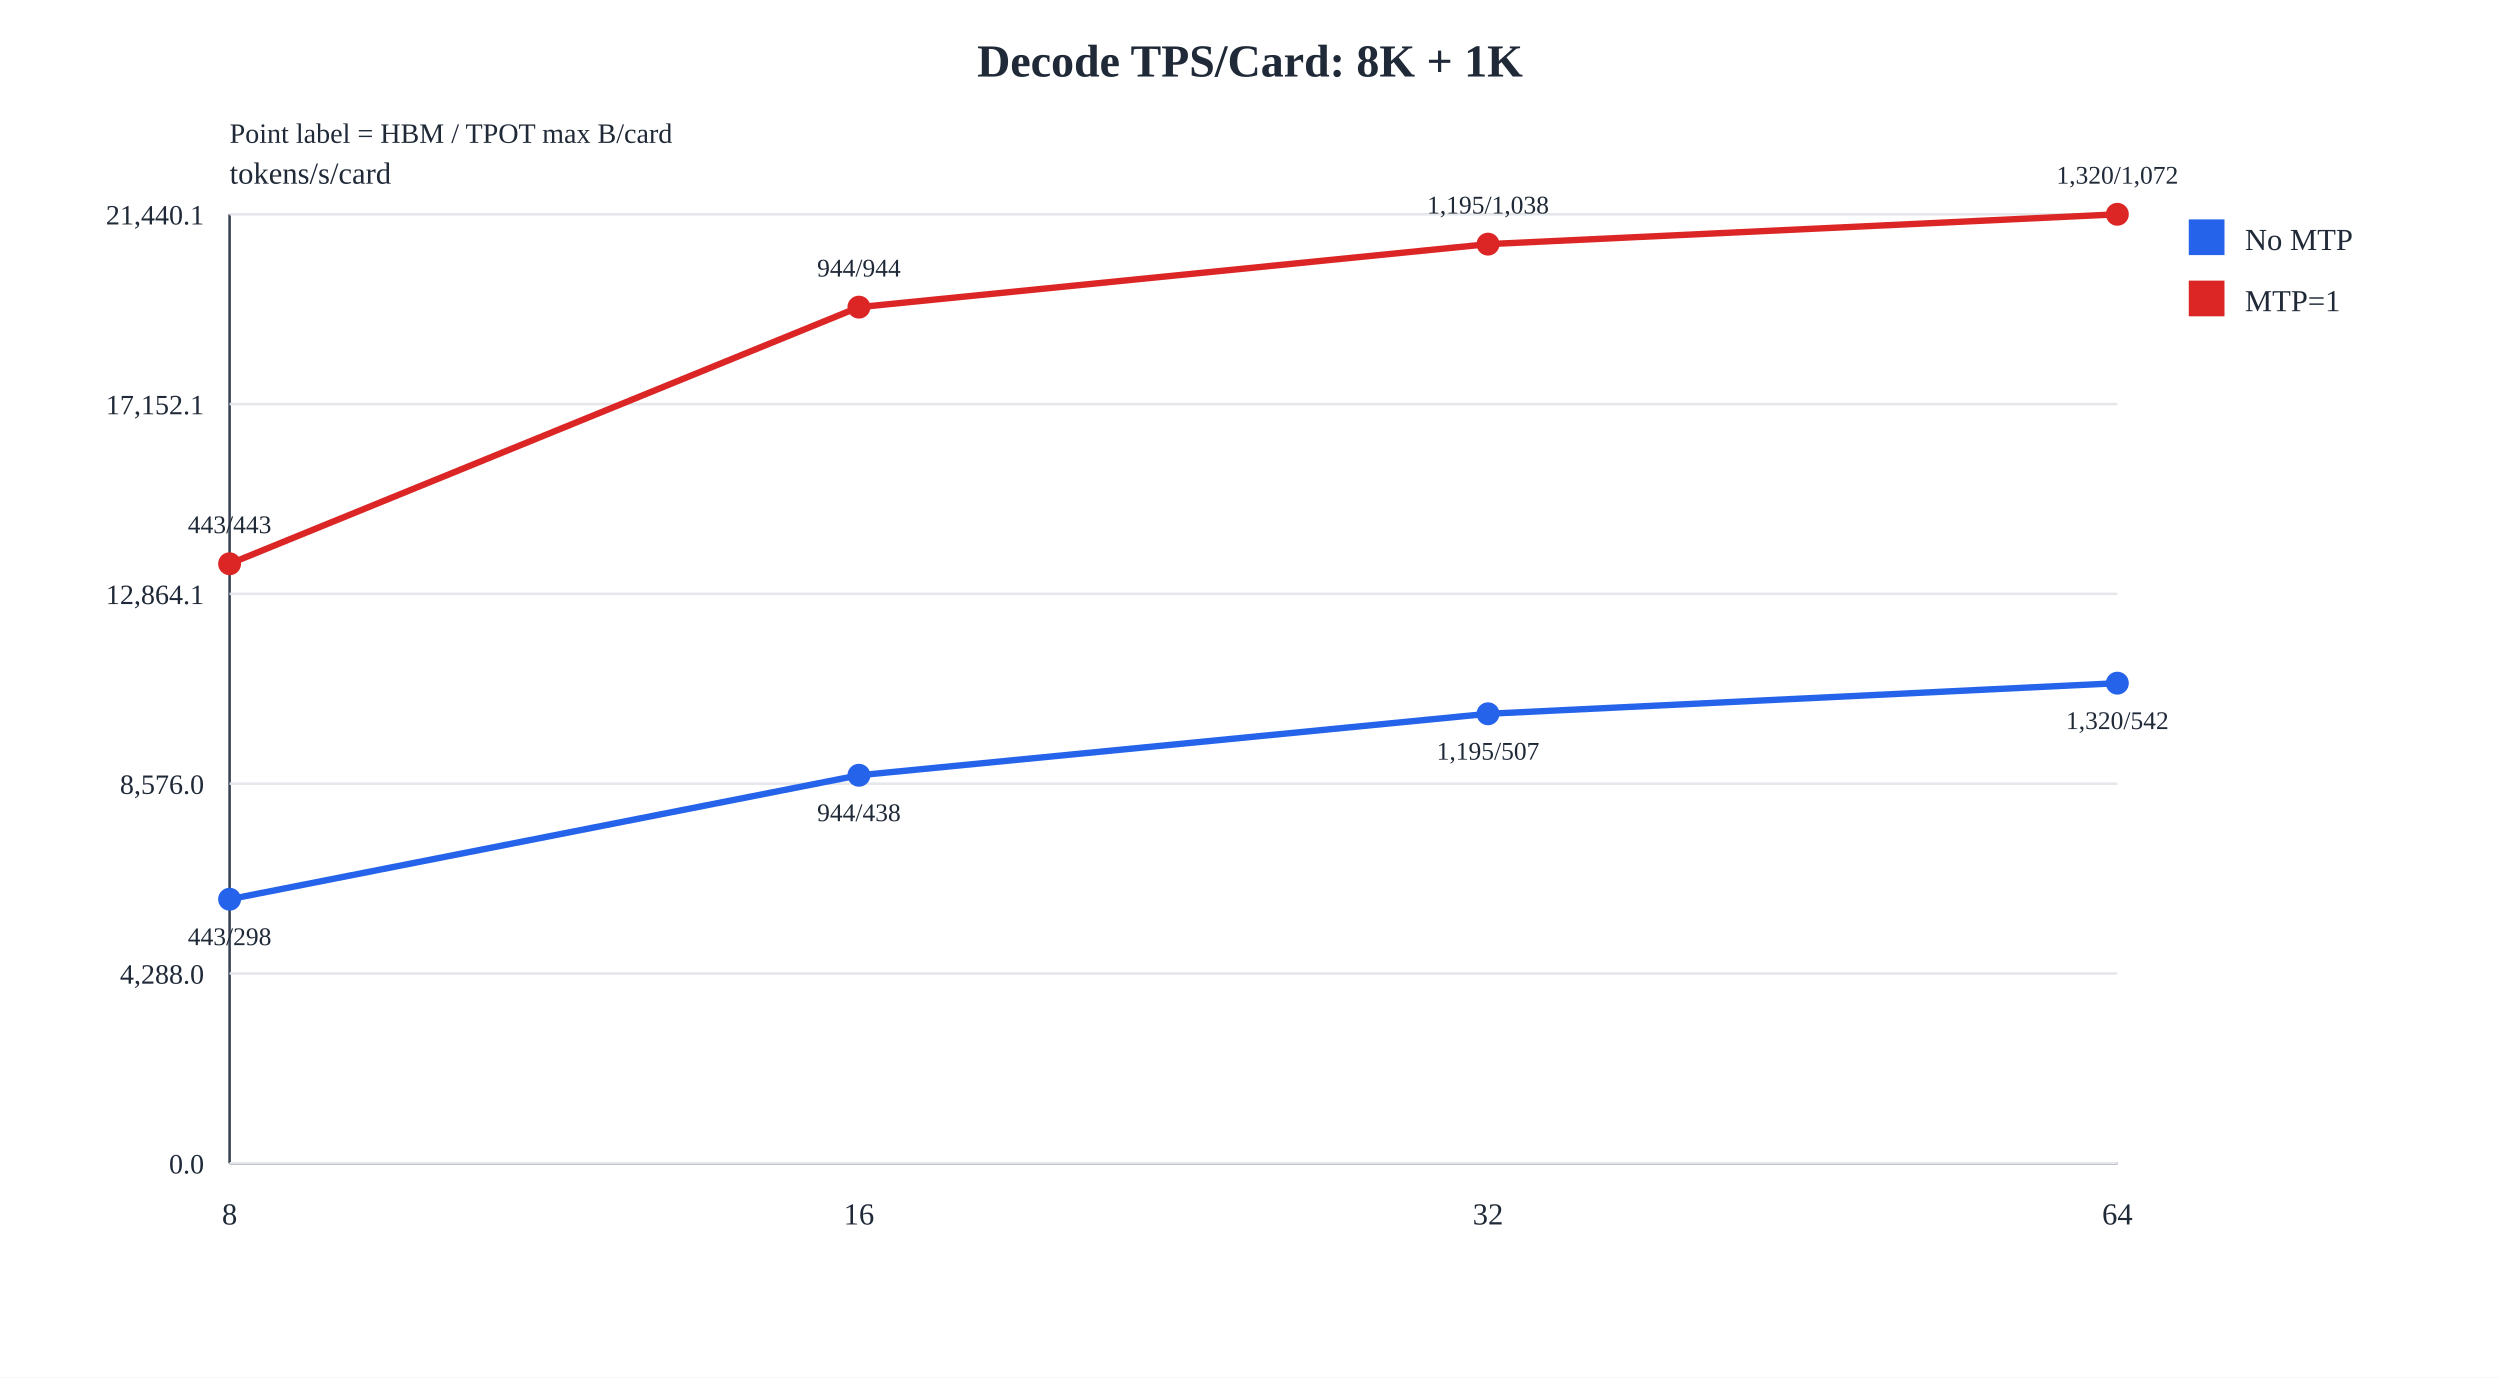
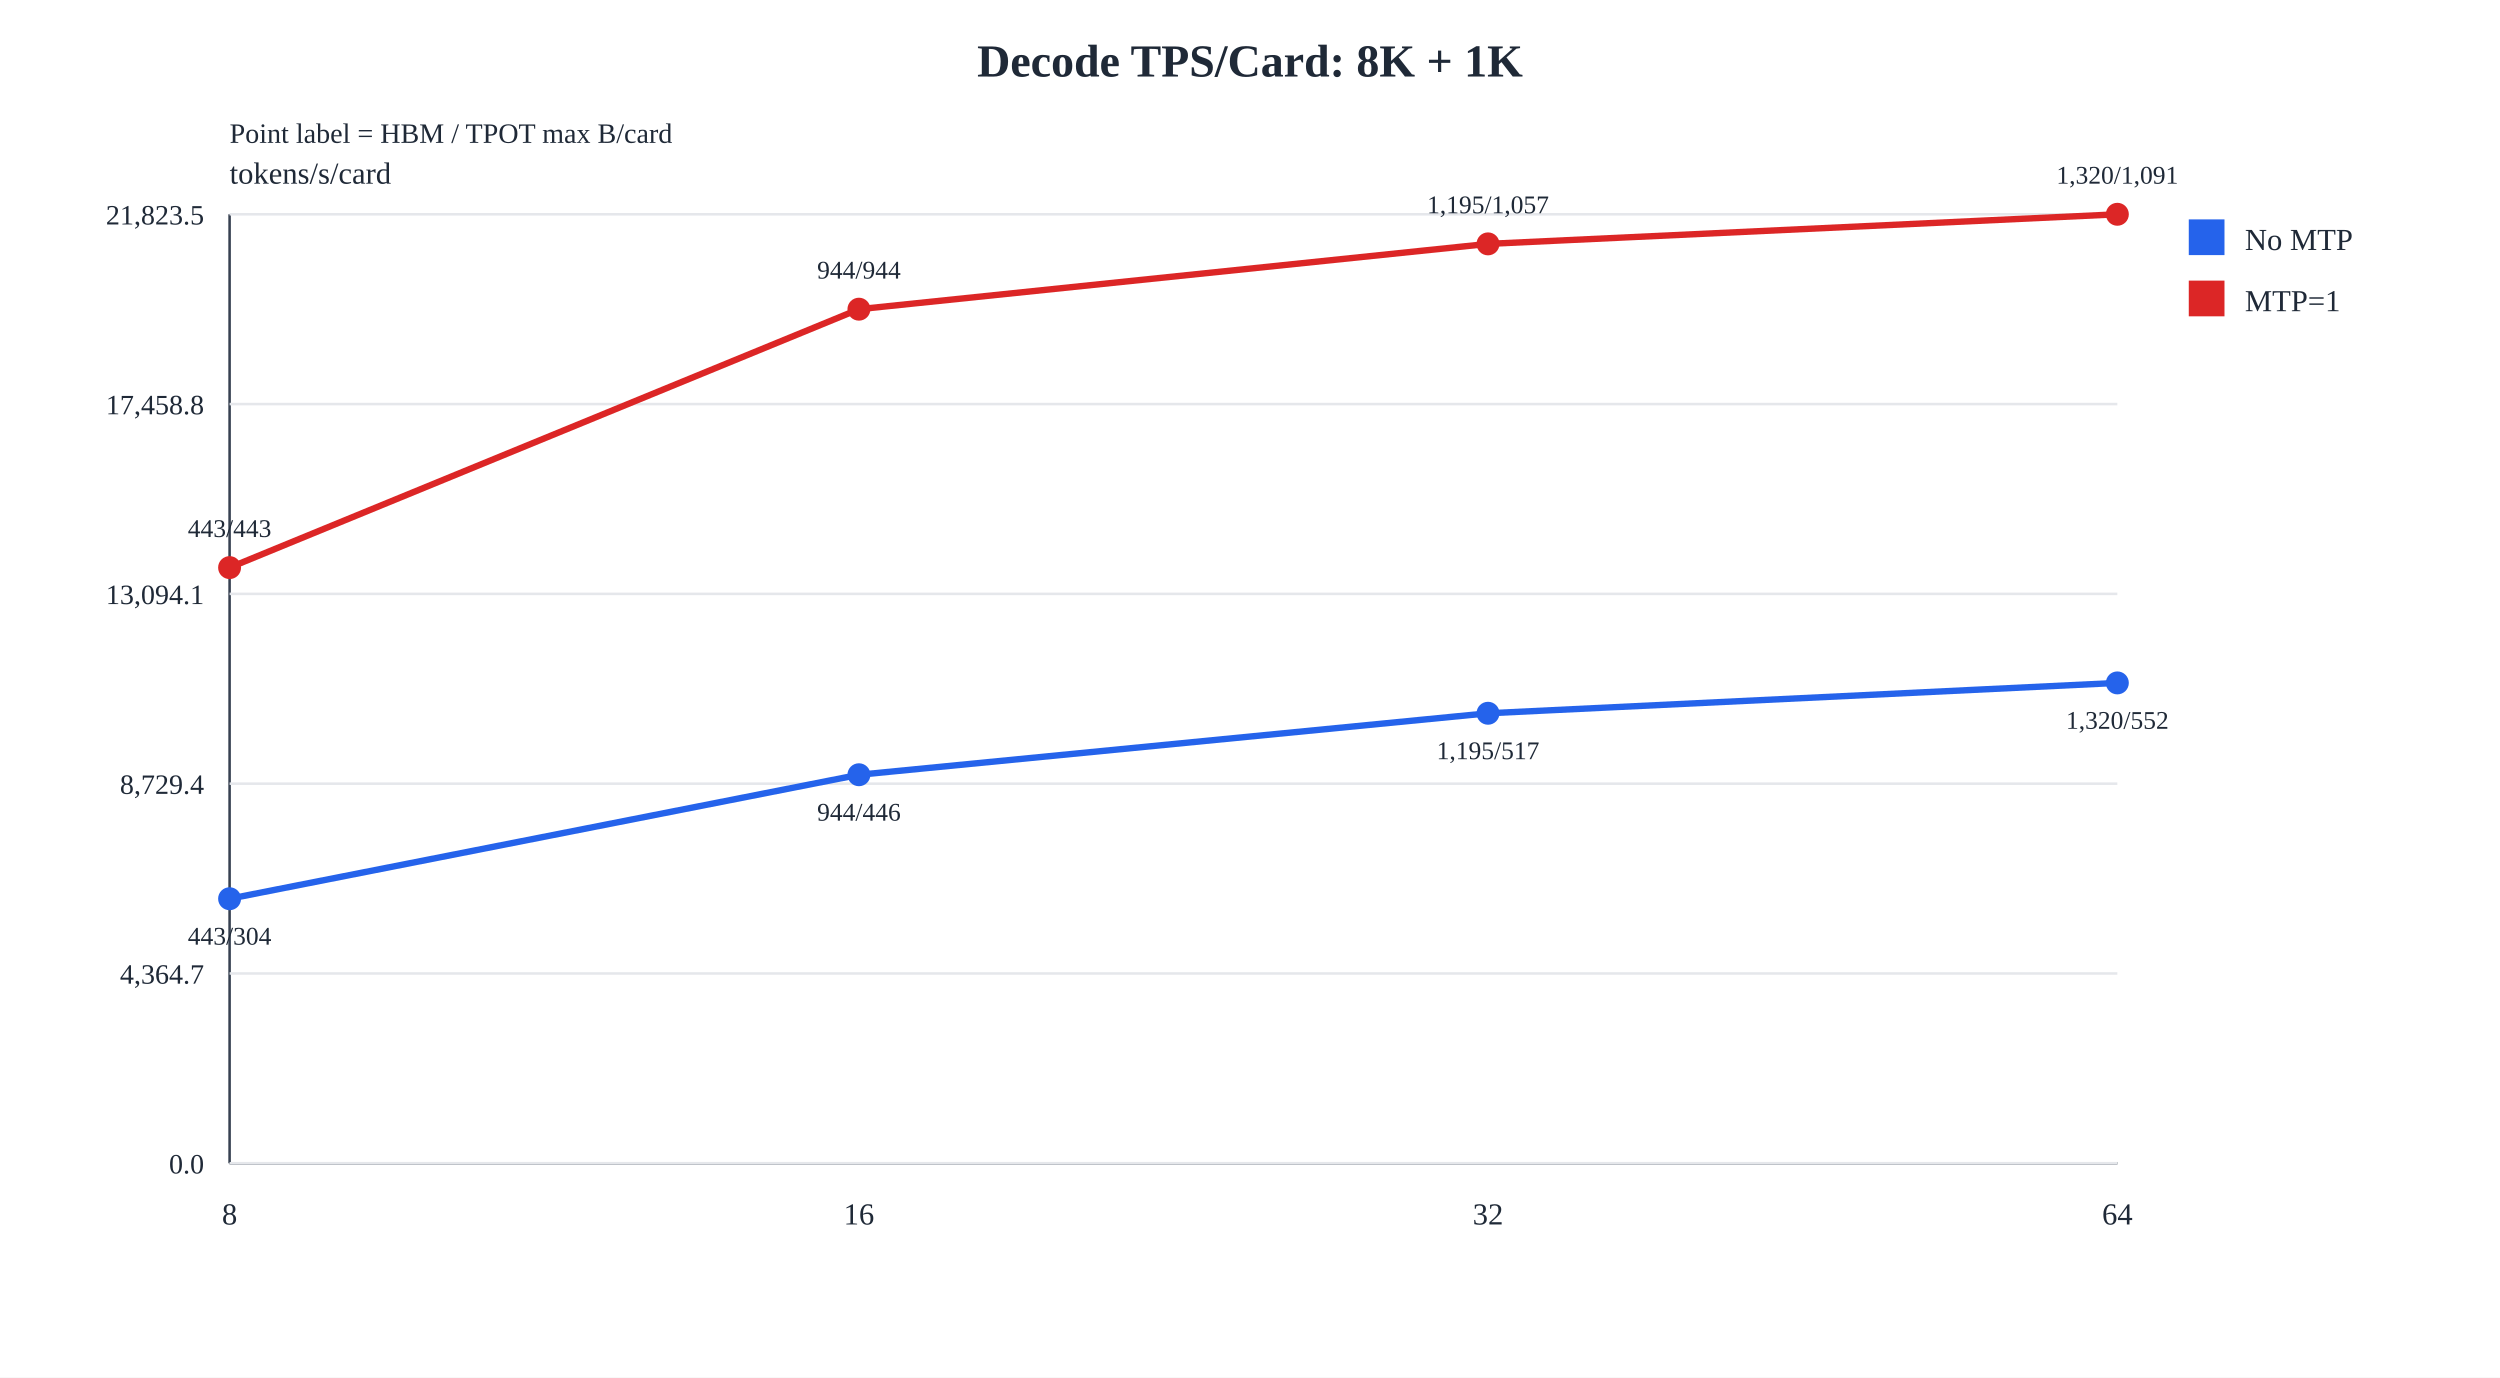
<svg xmlns="http://www.w3.org/2000/svg" width="980" height="540" viewBox="0 0 980 540">
  <rect width="100%" height="100%" fill="#ffffff" />
  <text x="490.0" y="30.0" font-size="18" font-weight="700" text-anchor="middle" fill="#1f2937">Decode TPS/Card: 8K + 1K</text>
  <text x="90.0" y="56.0" font-size="11" font-weight="400" text-anchor="start" fill="#1f2937">Point label = HBM / TPOT max B/card</text>
  <text x="90.0" y="72.0" font-size="12" font-weight="400" text-anchor="start" fill="#1f2937">tokens/s/card</text>
  <line x1="90" y1="84" x2="90" y2="456" stroke="#374151" />
  <line x1="90" y1="456" x2="830" y2="456" stroke="#374151" />
  <line x1="90" y1="456.0" x2="830" y2="456.0" stroke="#e5e7eb" />
  <text x="80.0" y="460.0" font-size="11" font-weight="400" text-anchor="end" fill="#1f2937">0.0</text>
  <line x1="90" y1="381.6" x2="830" y2="381.6" stroke="#e5e7eb" />
-   <text x="80.0" y="385.6" font-size="11" font-weight="400" text-anchor="end" fill="#1f2937">4,288.0</text>
+   <text x="80.0" y="385.6" font-size="11" font-weight="400" text-anchor="end" fill="#1f2937">4,364.7</text>
  <line x1="90" y1="307.2" x2="830" y2="307.2" stroke="#e5e7eb" />
-   <text x="80.0" y="311.2" font-size="11" font-weight="400" text-anchor="end" fill="#1f2937">8,576.0</text>
+   <text x="80.0" y="311.2" font-size="11" font-weight="400" text-anchor="end" fill="#1f2937">8,729.4</text>
  <line x1="90" y1="232.8" x2="830" y2="232.8" stroke="#e5e7eb" />
-   <text x="80.0" y="236.8" font-size="11" font-weight="400" text-anchor="end" fill="#1f2937">12,864.1</text>
+   <text x="80.0" y="236.8" font-size="11" font-weight="400" text-anchor="end" fill="#1f2937">13,094.1</text>
  <line x1="90" y1="158.4" x2="830" y2="158.4" stroke="#e5e7eb" />
-   <text x="80.0" y="162.4" font-size="11" font-weight="400" text-anchor="end" fill="#1f2937">17,152.1</text>
+   <text x="80.0" y="162.4" font-size="11" font-weight="400" text-anchor="end" fill="#1f2937">17,458.8</text>
  <line x1="90" y1="84.0" x2="830" y2="84.0" stroke="#e5e7eb" />
-   <text x="80.0" y="88.0" font-size="11" font-weight="400" text-anchor="end" fill="#1f2937">21,440.1</text>
+   <text x="80.0" y="88.0" font-size="11" font-weight="400" text-anchor="end" fill="#1f2937">21,823.5</text>
  <text x="90.0" y="480.0" font-size="12" font-weight="400" text-anchor="middle" fill="#1f2937">8</text>
  <text x="336.7" y="480.0" font-size="12" font-weight="400" text-anchor="middle" fill="#1f2937">16</text>
  <text x="583.3" y="480.0" font-size="12" font-weight="400" text-anchor="middle" fill="#1f2937">32</text>
  <text x="830.0" y="480.0" font-size="12" font-weight="400" text-anchor="middle" fill="#1f2937">64</text>
-   <polyline points="90.0,352.5 336.7,303.9 583.3,279.8 830.0,267.8" fill="none" stroke="#2563eb" stroke-width="2.5" />
-   <circle cx="90.0" cy="352.5" r="4.5" fill="#2563eb" />
-   <text x="90.0" y="370.5" font-size="10" font-weight="400" text-anchor="middle" fill="#1f2937">443/298</text>
-   <circle cx="336.7" cy="303.9" r="4.5" fill="#2563eb" />
-   <text x="336.7" y="321.9" font-size="10" font-weight="400" text-anchor="middle" fill="#1f2937">944/438</text>
-   <circle cx="583.3" cy="279.8" r="4.5" fill="#2563eb" />
-   <text x="583.3" y="297.8" font-size="10" font-weight="400" text-anchor="middle" fill="#1f2937">1,195/507</text>
-   <circle cx="830.0" cy="267.8" r="4.5" fill="#2563eb" />
-   <text x="830.0" y="285.8" font-size="10" font-weight="400" text-anchor="middle" fill="#1f2937">1,320/542</text>
+   <polyline points="90.0,352.3 336.7,303.7 583.3,279.6 830.0,267.7" fill="none" stroke="#2563eb" stroke-width="2.5" />
+   <circle cx="90.0" cy="352.3" r="4.5" fill="#2563eb" />
+   <text x="90.0" y="370.3" font-size="10" font-weight="400" text-anchor="middle" fill="#1f2937">443/304</text>
+   <circle cx="336.7" cy="303.7" r="4.5" fill="#2563eb" />
+   <text x="336.7" y="321.7" font-size="10" font-weight="400" text-anchor="middle" fill="#1f2937">944/446</text>
+   <circle cx="583.3" cy="279.6" r="4.5" fill="#2563eb" />
+   <text x="583.3" y="297.6" font-size="10" font-weight="400" text-anchor="middle" fill="#1f2937">1,195/517</text>
+   <circle cx="830.0" cy="267.7" r="4.5" fill="#2563eb" />
+   <text x="830.0" y="285.7" font-size="10" font-weight="400" text-anchor="middle" fill="#1f2937">1,320/552</text>
  <rect x="858" y="86" width="14" height="14" fill="#2563eb" />
  <text x="880.0" y="98.0" font-size="12" font-weight="400" text-anchor="start" fill="#1f2937">No MTP</text>
-   <polyline points="90.0,221.0 336.7,120.4 583.3,95.7 830.0,84.0" fill="none" stroke="#dc2626" stroke-width="2.5" />
-   <circle cx="90.0" cy="221.0" r="4.5" fill="#dc2626" />
-   <text x="90.0" y="209.0" font-size="10" font-weight="400" text-anchor="middle" fill="#1f2937">443/443</text>
-   <circle cx="336.7" cy="120.4" r="4.5" fill="#dc2626" />
-   <text x="336.7" y="108.4" font-size="10" font-weight="400" text-anchor="middle" fill="#1f2937">944/944</text>
-   <circle cx="583.3" cy="95.7" r="4.5" fill="#dc2626" />
-   <text x="583.3" y="83.7" font-size="10" font-weight="400" text-anchor="middle" fill="#1f2937">1,195/1,038</text>
+   <polyline points="90.0,222.5 336.7,121.2 583.3,95.6 830.0,84.0" fill="none" stroke="#dc2626" stroke-width="2.5" />
+   <circle cx="90.0" cy="222.5" r="4.5" fill="#dc2626" />
+   <text x="90.0" y="210.5" font-size="10" font-weight="400" text-anchor="middle" fill="#1f2937">443/443</text>
+   <circle cx="336.7" cy="121.2" r="4.5" fill="#dc2626" />
+   <text x="336.7" y="109.2" font-size="10" font-weight="400" text-anchor="middle" fill="#1f2937">944/944</text>
+   <circle cx="583.3" cy="95.6" r="4.5" fill="#dc2626" />
+   <text x="583.3" y="83.6" font-size="10" font-weight="400" text-anchor="middle" fill="#1f2937">1,195/1,057</text>
  <circle cx="830.0" cy="84.0" r="4.5" fill="#dc2626" />
-   <text x="830.0" y="72.0" font-size="10" font-weight="400" text-anchor="middle" fill="#1f2937">1,320/1,072</text>
+   <text x="830.0" y="72.0" font-size="10" font-weight="400" text-anchor="middle" fill="#1f2937">1,320/1,091</text>
  <rect x="858" y="110" width="14" height="14" fill="#dc2626" />
  <text x="880.0" y="122.0" font-size="12" font-weight="400" text-anchor="start" fill="#1f2937">MTP=1</text>
</svg>
